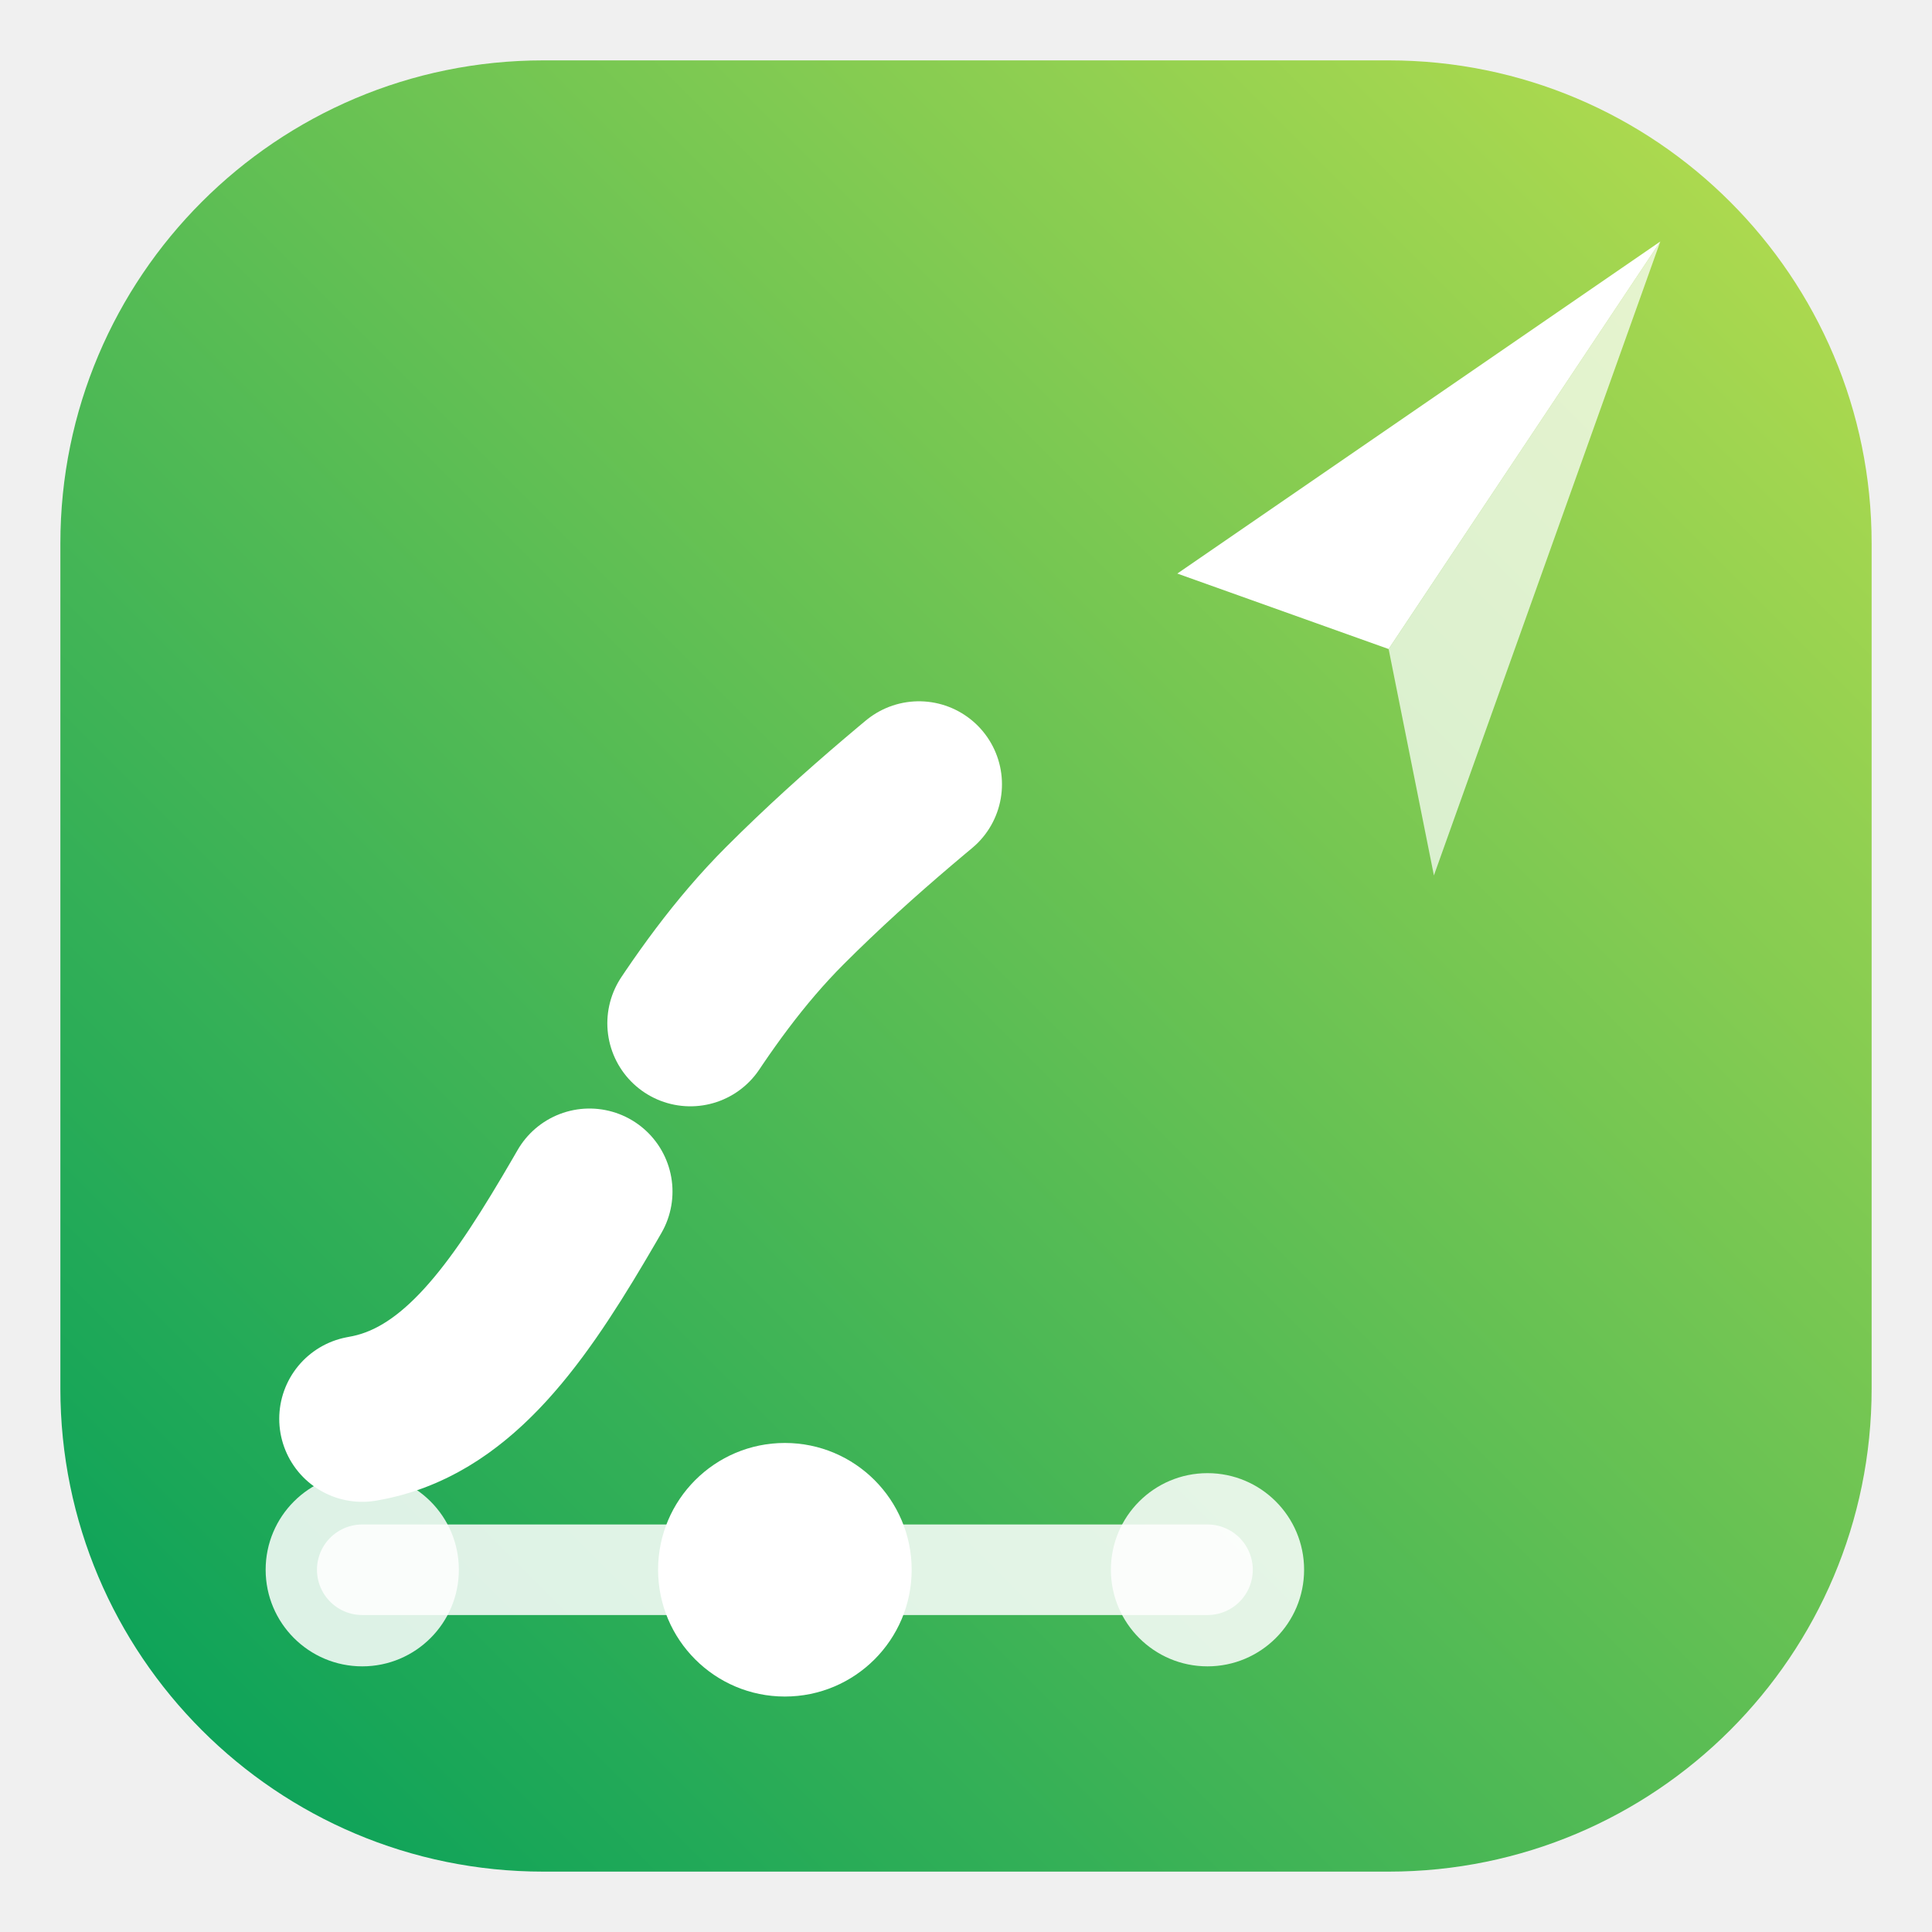
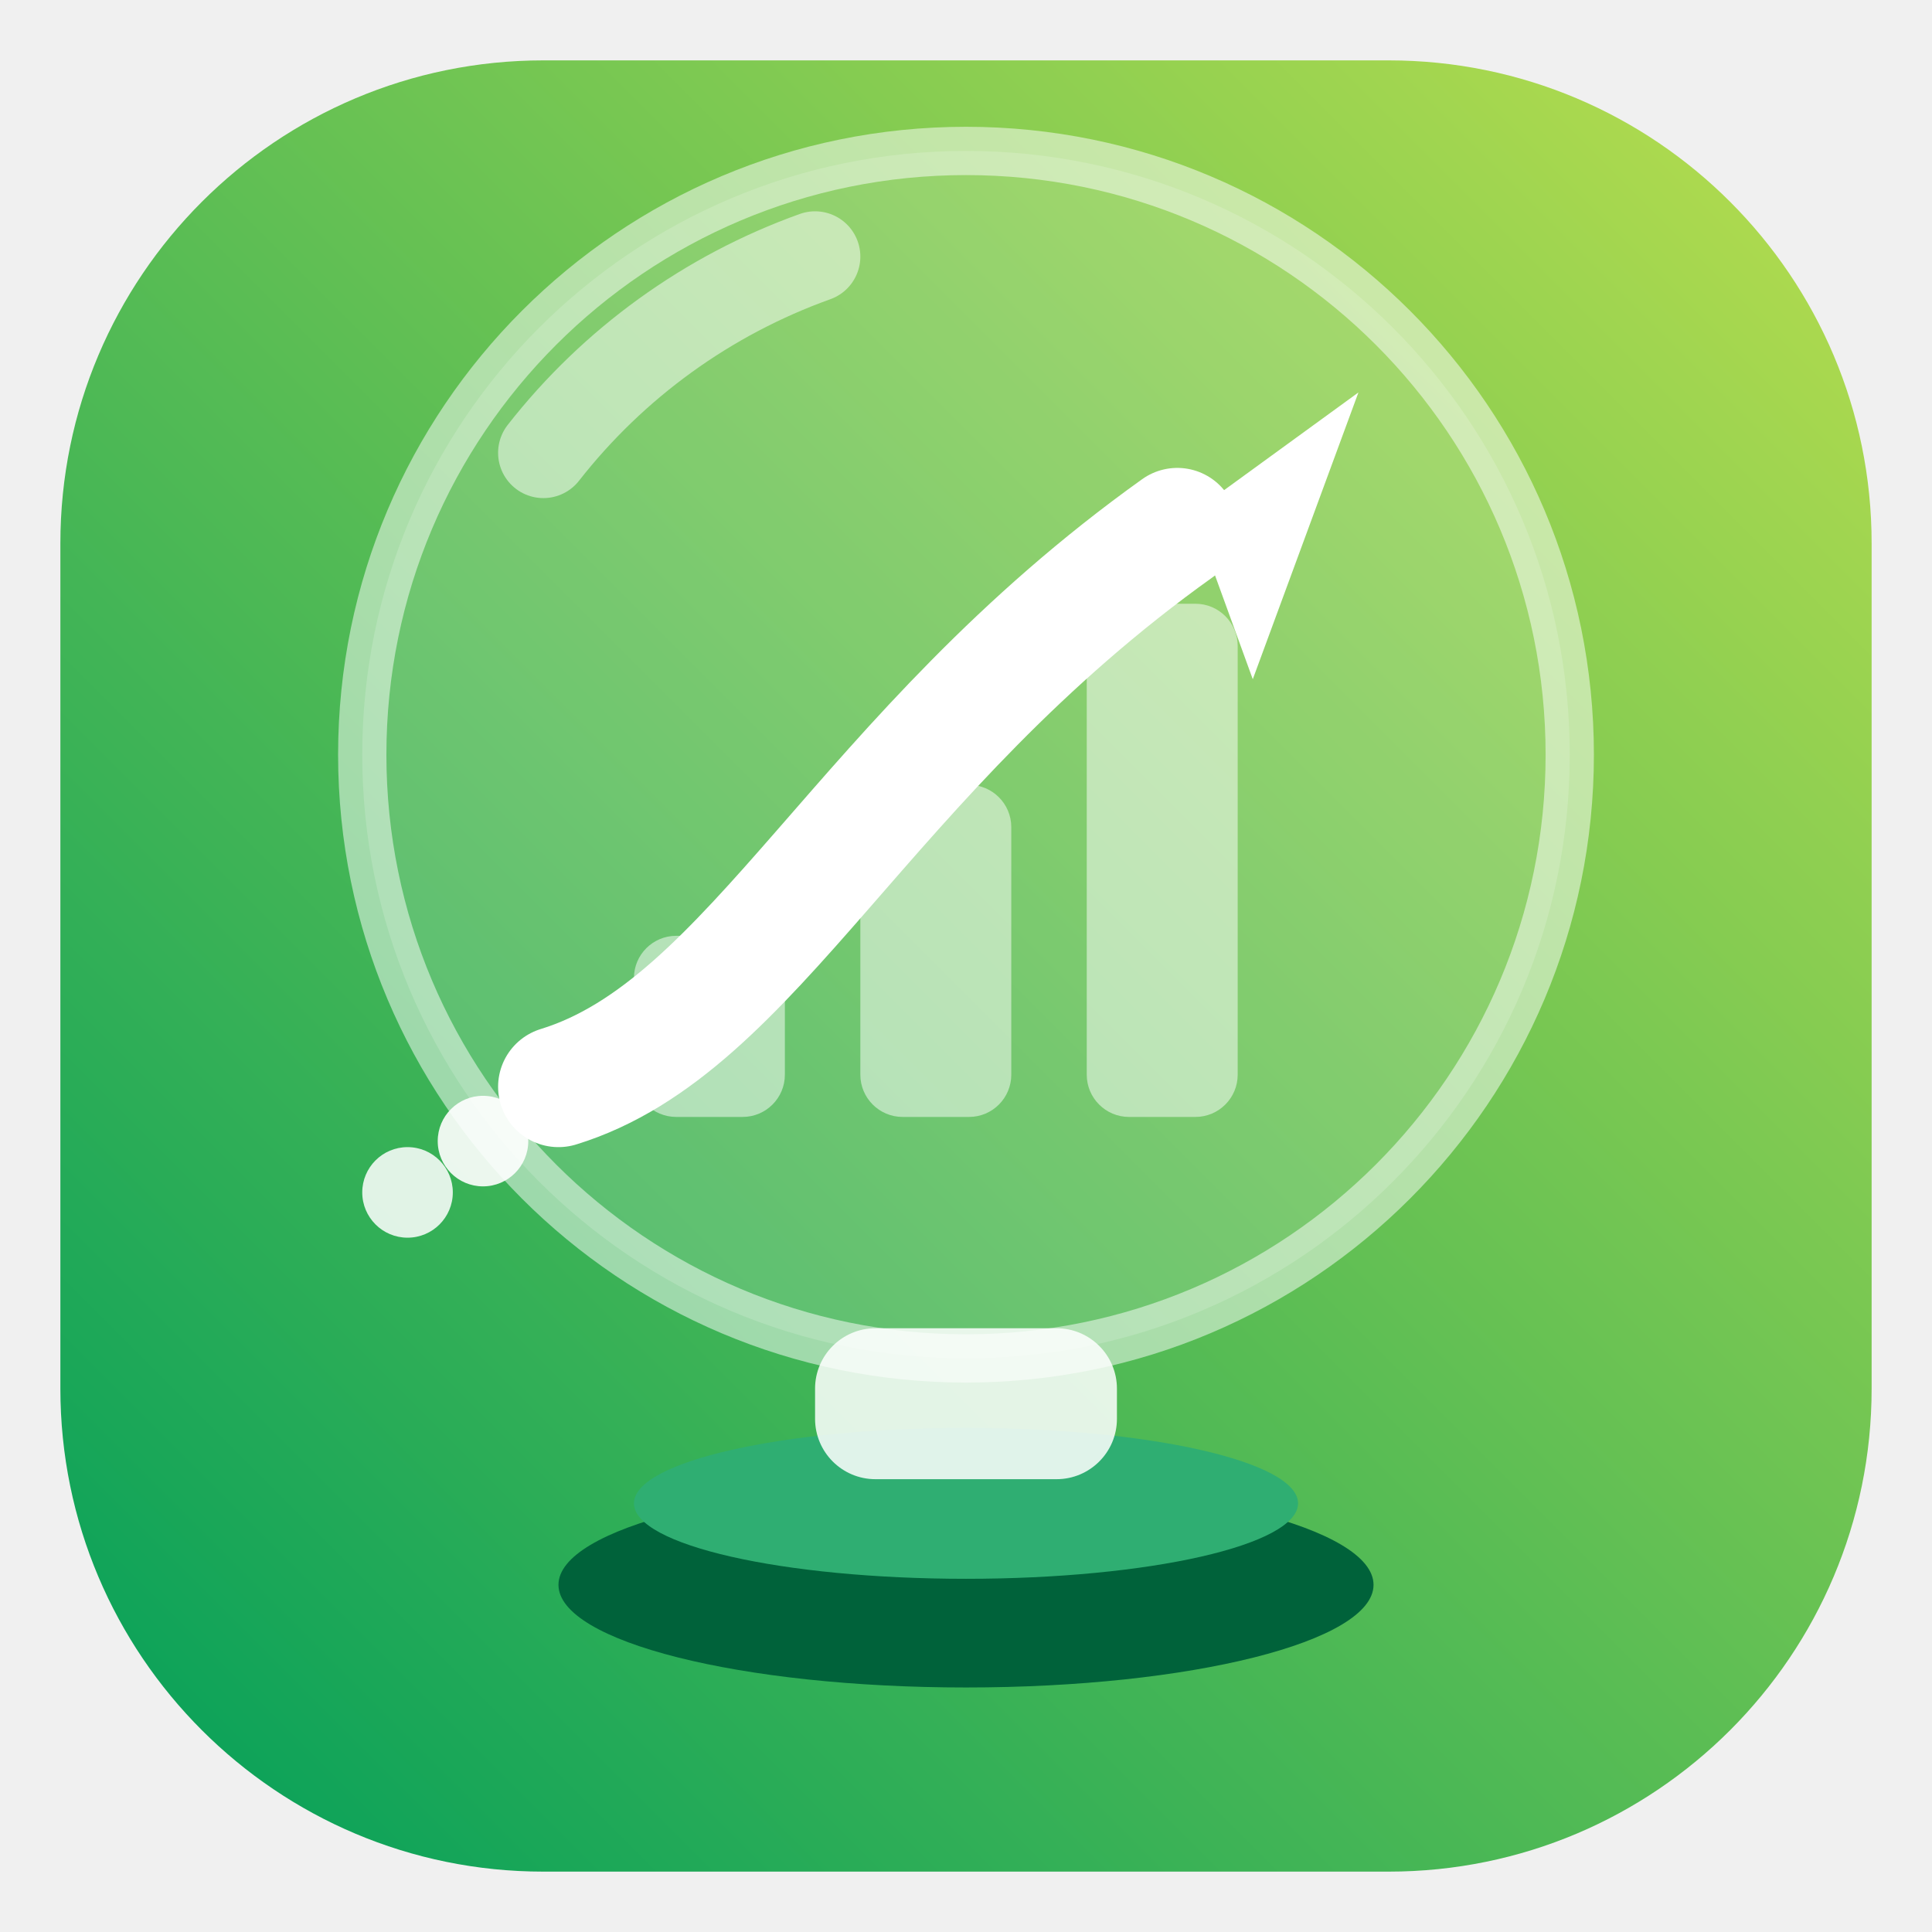
<svg xmlns="http://www.w3.org/2000/svg" viewBox="0 0 64 64">
  <defs>
    <linearGradient id="theEstimatorBrand" x1="0" y1="1" x2="1" y2="0">
      <stop offset="0%" stop-color="#009e5a" />
      <stop offset="100%" stop-color="#bade4e" />
    </linearGradient>
  </defs>
  <rect x="2" y="2" width="60" height="60" rx="16" ry="16" fill="url(#theEstimatorBrand)" />
-   <path d="M12 52 H40" stroke="#fff" stroke-width="3" stroke-linecap="round" opacity="0.85" />
-   <circle cx="12" cy="52" r="3.2" fill="#fff" opacity="0.85" />
-   <circle cx="26" cy="52" r="4.2" fill="#fff" />
-   <circle cx="40" cy="52" r="3.2" fill="#fff" opacity="0.85" />
-   <path d="M12 47 C18 46 20 36 26 30 C28.5 27.5 31 25.5 33.5 23.5" fill="none" stroke="#fff" stroke-width="5.5" stroke-linecap="round" stroke-dasharray="11 6.5" />
-   <path d="M55 8 L39 19 L46 21.5 Z" fill="#fff" />
-   <path d="M55 8 L46 21.5 L47.5 29 Z" fill="#fff" opacity="0.72" />
+   <ellipse cx="32" cy="52.5" rx="13.5" ry="3.4" fill="#00623a" />
+   <ellipse cx="32" cy="49.8" rx="11" ry="2.5" fill="#2fae72" />
+   <rect x="27" y="44" width="10" height="5" rx="2" fill="#fff" opacity="0.85" />
+   <circle cx="32" cy="25" r="20" fill="#fff" opacity="0.16" />
+   <circle cx="32" cy="25" r="20" fill="none" stroke="#fff" stroke-width="1.6" opacity="0.5" />
+   <path d="M18 15 A20 20 0 0 1 27 8.5" fill="none" stroke="#fff" stroke-width="3" stroke-linecap="round" opacity="0.5" />
+   <rect x="21" y="31" width="5" height="6" rx="1.4" fill="#fff" opacity="0.5" />
+   <rect x="28.5" y="26" width="5" height="11" rx="1.4" fill="#fff" opacity="0.5" />
+   <rect x="36" y="20" width="5" height="17" rx="1.4" fill="#fff" opacity="0.5" />
+   <circle cx="13.5" cy="39.5" r="1.5" fill="#fff" opacity="0.85" />
+   <circle cx="16" cy="37.8" r="1.5" fill="#fff" opacity="0.9" />
+   <path d="M18.5 36 C25 34 28.5 25 39 17.5" fill="none" stroke="#fff" stroke-width="4" stroke-linecap="round" />
+   <path d="M39.5 17 L45 13 L41.5 22.5 Z" fill="#fff" />
</svg>
